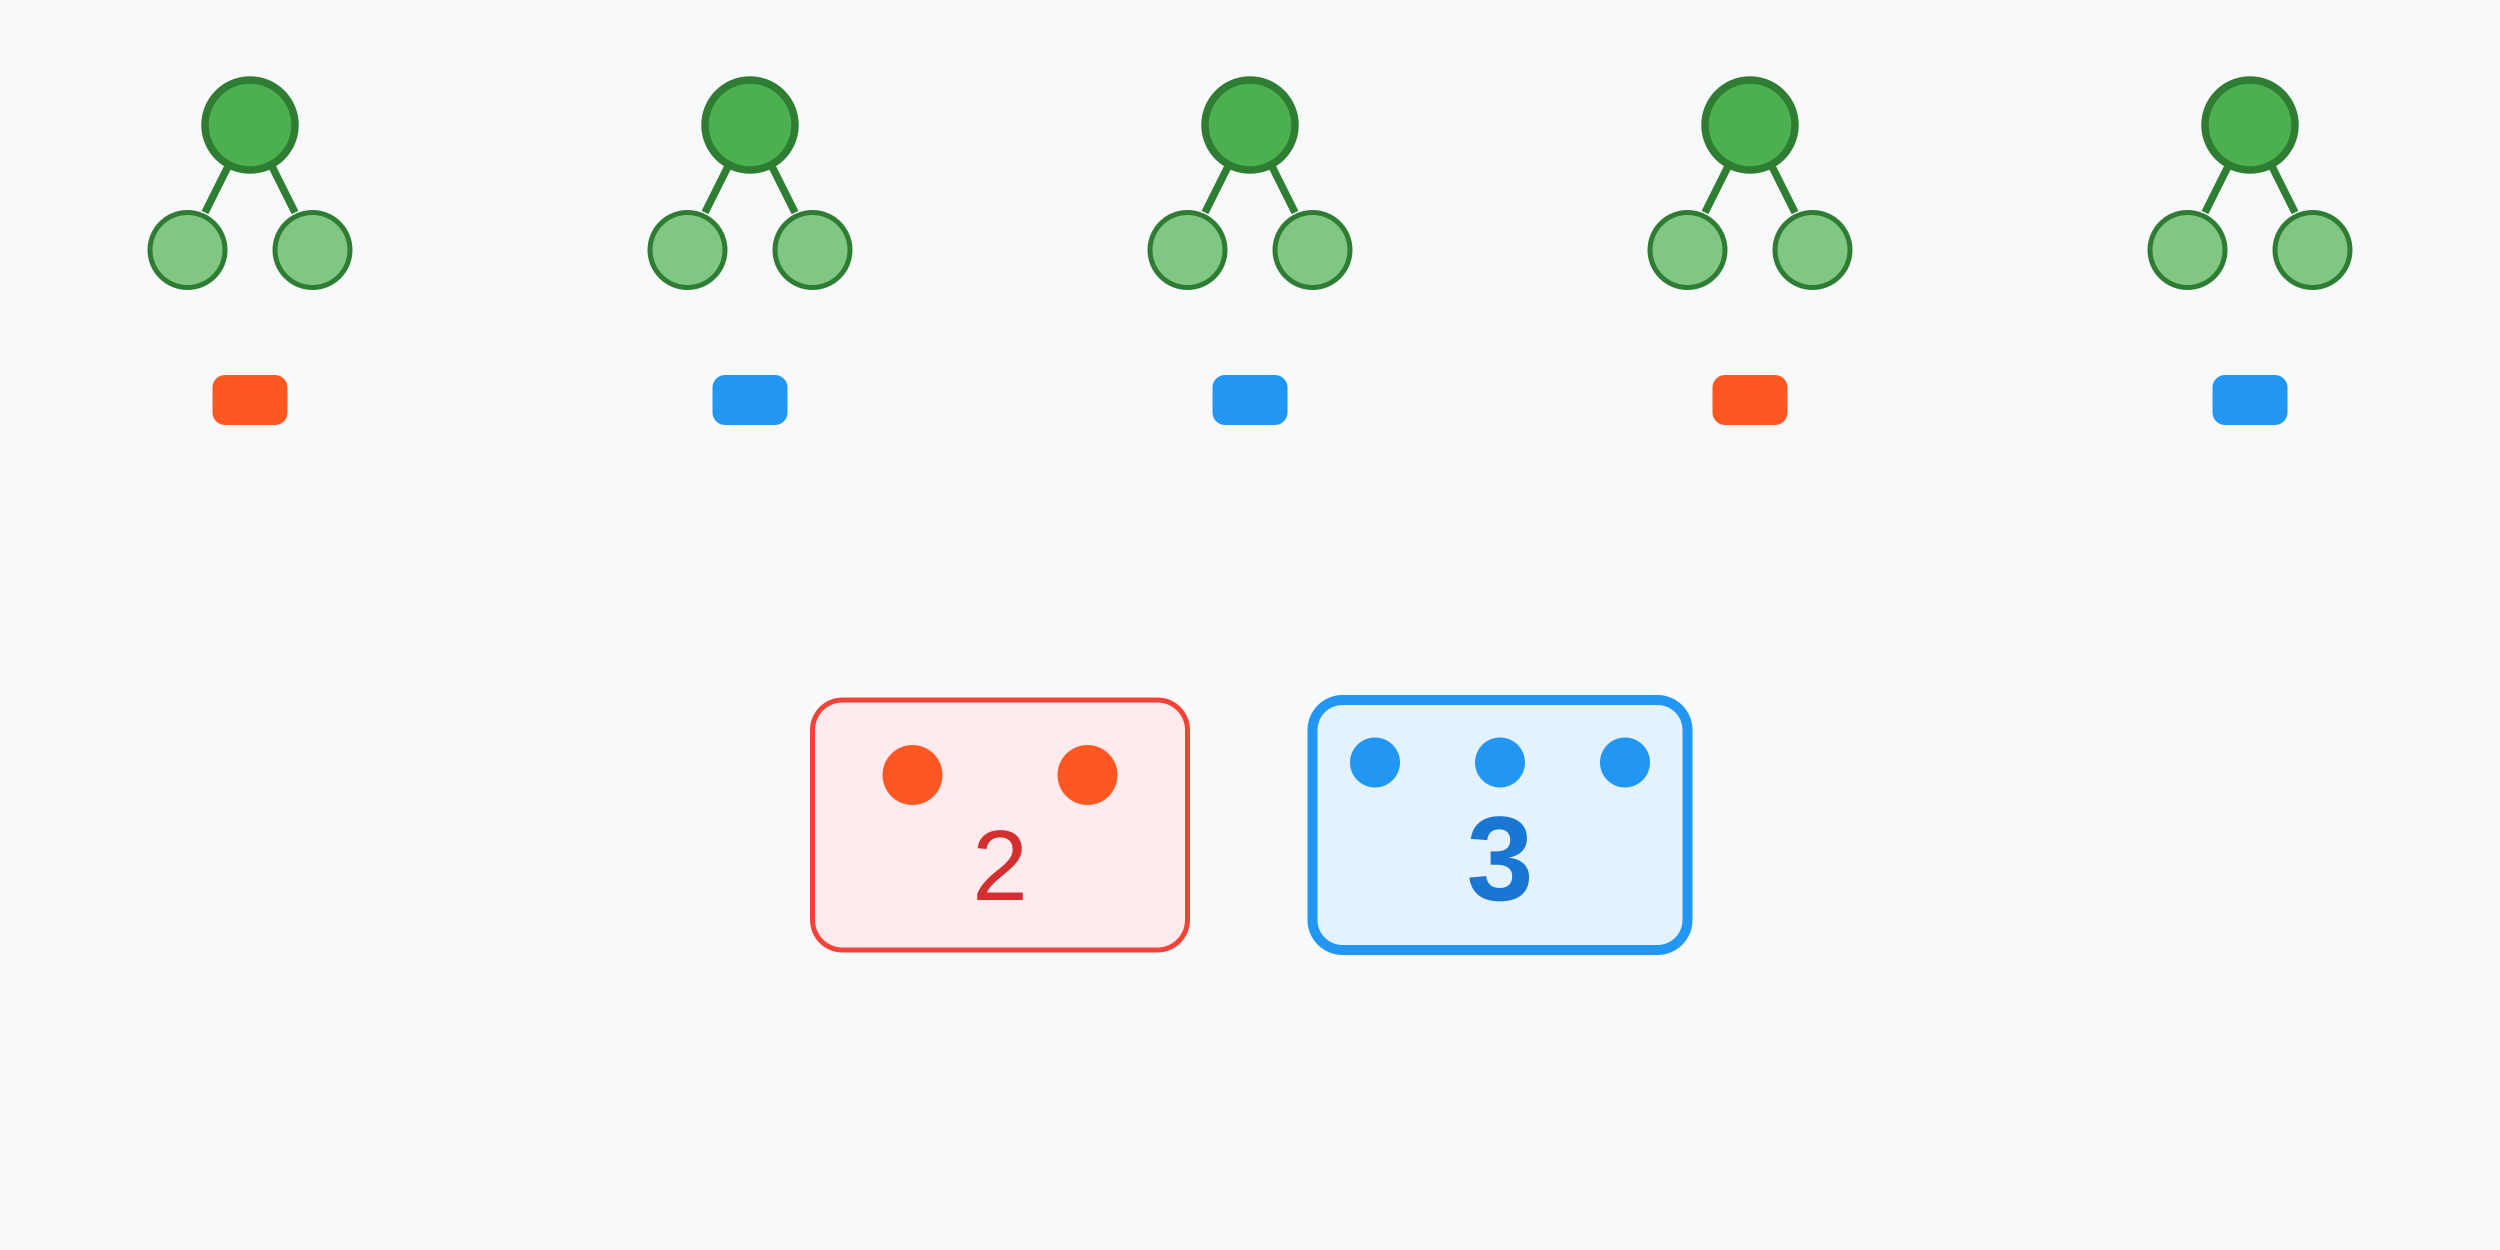
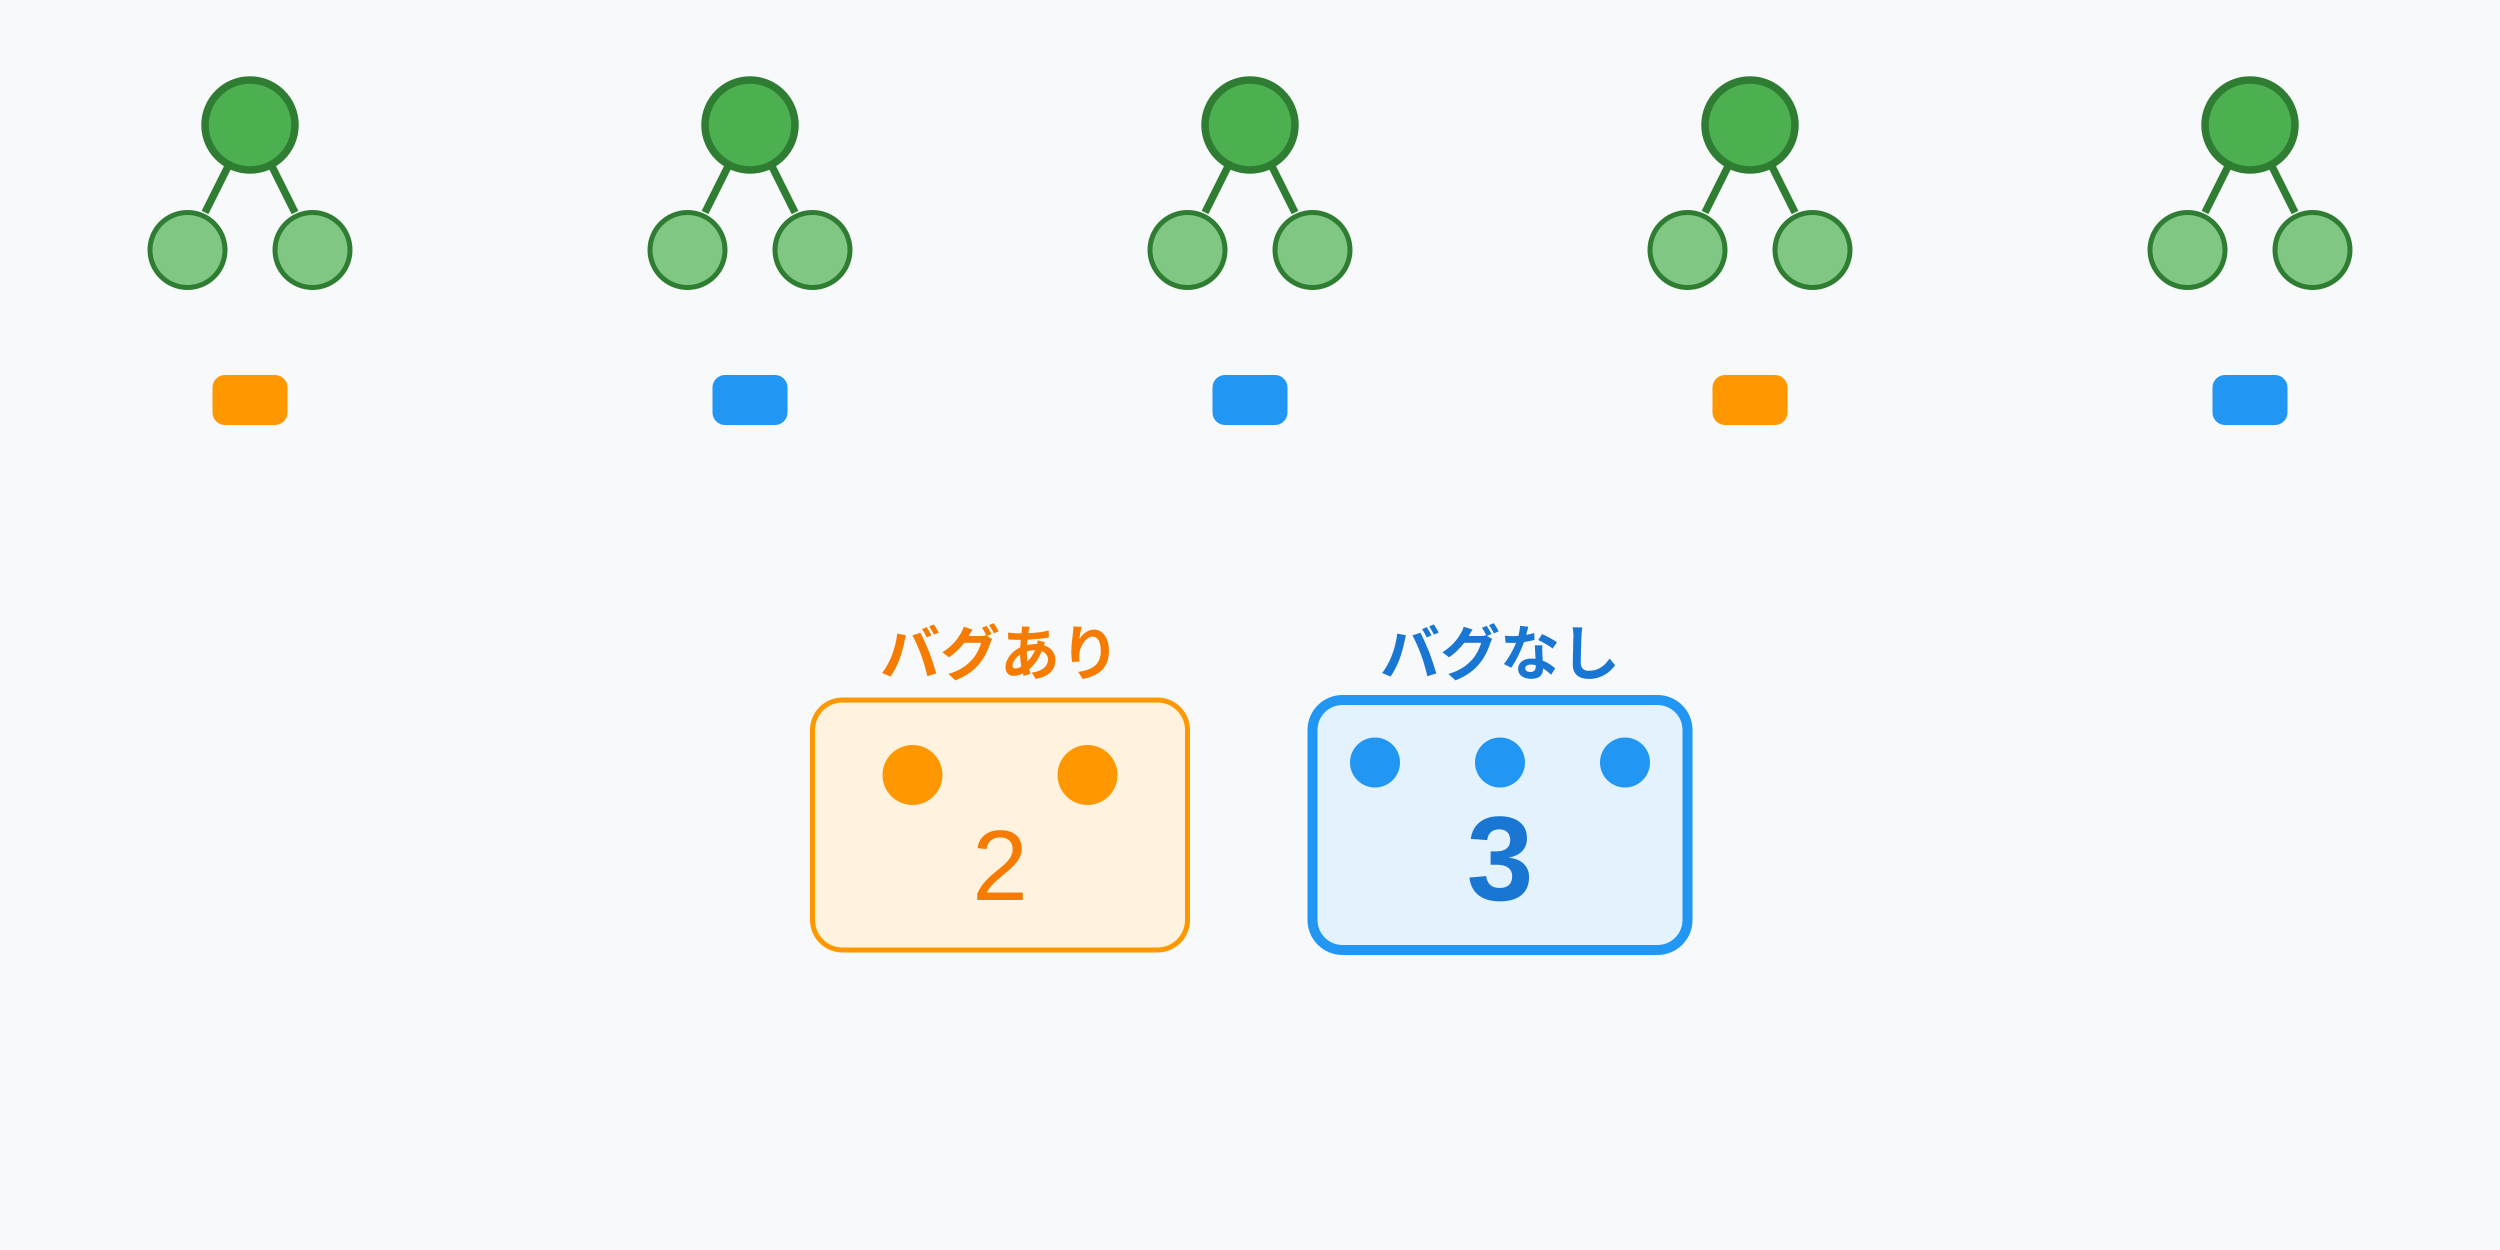
<svg xmlns="http://www.w3.org/2000/svg" viewBox="0 0 1000 500">
  <defs>
    <marker id="arrowhead" markerWidth="10" markerHeight="7" refX="9" refY="3.5" orient="auto">
      <polygon points="0 0, 10 3.5, 0 7" fill="#333" />
    </marker>
  </defs>
  <rect width="1000" height="500" fill="#f8f9fa" />
  <g transform="translate(50, 30)">
    <circle cx="50" cy="20" r="18" fill="#4caf50" stroke="#2e7d32" stroke-width="3" />
    <circle cx="25" cy="70" r="15" fill="#81c784" stroke="#2e7d32" stroke-width="2" />
    <circle cx="75" cy="70" r="15" fill="#81c784" stroke="#2e7d32" stroke-width="2" />
    <line x1="42" y1="35" x2="32" y2="55" stroke="#2e7d32" stroke-width="3" />
    <line x1="58" y1="35" x2="68" y2="55" stroke="#2e7d32" stroke-width="3" />
-     <rect x="35" y="120" width="30" height="20" fill="#ff5722" rx="5" />
+     <rect x="35" y="120" width="30" height="20" fill="#ff9800" rx="5" />
  </g>
  <g transform="translate(250, 30)">
    <circle cx="50" cy="20" r="18" fill="#4caf50" stroke="#2e7d32" stroke-width="3" />
    <circle cx="25" cy="70" r="15" fill="#81c784" stroke="#2e7d32" stroke-width="2" />
    <circle cx="75" cy="70" r="15" fill="#81c784" stroke="#2e7d32" stroke-width="2" />
    <line x1="42" y1="35" x2="32" y2="55" stroke="#2e7d32" stroke-width="3" />
    <line x1="58" y1="35" x2="68" y2="55" stroke="#2e7d32" stroke-width="3" />
    <rect x="35" y="120" width="30" height="20" fill="#2196f3" rx="5" />
  </g>
  <g transform="translate(450, 30)">
    <circle cx="50" cy="20" r="18" fill="#4caf50" stroke="#2e7d32" stroke-width="3" />
    <circle cx="25" cy="70" r="15" fill="#81c784" stroke="#2e7d32" stroke-width="2" />
    <circle cx="75" cy="70" r="15" fill="#81c784" stroke="#2e7d32" stroke-width="2" />
    <line x1="42" y1="35" x2="32" y2="55" stroke="#2e7d32" stroke-width="3" />
    <line x1="58" y1="35" x2="68" y2="55" stroke="#2e7d32" stroke-width="3" />
    <rect x="35" y="120" width="30" height="20" fill="#2196f3" rx="5" />
  </g>
  <g transform="translate(650, 30)">
    <circle cx="50" cy="20" r="18" fill="#4caf50" stroke="#2e7d32" stroke-width="3" />
    <circle cx="25" cy="70" r="15" fill="#81c784" stroke="#2e7d32" stroke-width="2" />
    <circle cx="75" cy="70" r="15" fill="#81c784" stroke="#2e7d32" stroke-width="2" />
    <line x1="42" y1="35" x2="32" y2="55" stroke="#2e7d32" stroke-width="3" />
    <line x1="58" y1="35" x2="68" y2="55" stroke="#2e7d32" stroke-width="3" />
-     <rect x="35" y="120" width="30" height="20" fill="#ff5722" rx="5" />
+     <rect x="35" y="120" width="30" height="20" fill="#ff9800" rx="5" />
  </g>
  <g transform="translate(850, 30)">
    <circle cx="50" cy="20" r="18" fill="#4caf50" stroke="#2e7d32" stroke-width="3" />
    <circle cx="25" cy="70" r="15" fill="#81c784" stroke="#2e7d32" stroke-width="2" />
    <circle cx="75" cy="70" r="15" fill="#81c784" stroke="#2e7d32" stroke-width="2" />
    <line x1="42" y1="35" x2="32" y2="55" stroke="#2e7d32" stroke-width="3" />
    <line x1="58" y1="35" x2="68" y2="55" stroke="#2e7d32" stroke-width="3" />
    <rect x="35" y="120" width="30" height="20" fill="#2196f3" rx="5" />
  </g>
  <g transform="translate(325, 280)">
-     <rect x="0" y="0" width="150" height="100" fill="#ffebee" stroke="#f44336" stroke-width="2" rx="12" />
-     <circle cx="40" cy="30" r="12" fill="#ff5722" />
-     <circle cx="110" cy="30" r="12" fill="#ff5722" />
-     <text x="75" y="80" text-anchor="middle" font-family="Arial" font-size="40" font-weight="normal" fill="#d32f2f">2</text>
+     <text x="75" y="-10" text-anchor="middle" font-family="Arial" font-size="24" font-weight="bold" fill="#f57c00">バグあり</text>
+     <rect x="0" y="0" width="150" height="100" fill="#fff3e0" stroke="#ff9800" stroke-width="2" rx="12" />
+     <circle cx="40" cy="30" r="12" fill="#ff9800" />
+     <circle cx="110" cy="30" r="12" fill="#ff9800" />
+     <text x="75" y="80" text-anchor="middle" font-family="Arial" font-size="40" font-weight="normal" fill="#f57c00">2</text>
+     <text x="275" y="-10" text-anchor="middle" font-family="Arial" font-size="24" font-weight="bold" fill="#1976d2">バグなし</text>
    <rect x="200" y="0" width="150" height="100" fill="#e3f2fd" stroke="#2196f3" stroke-width="4" rx="12" />
    <circle cx="225" cy="25" r="10" fill="#2196f3" />
    <circle cx="275" cy="25" r="10" fill="#2196f3" />
    <circle cx="325" cy="25" r="10" fill="#2196f3" />
    <text x="275" y="80" text-anchor="middle" font-family="Arial" font-size="48" font-weight="bold" fill="#1976d2">3</text>
  </g>
</svg>
